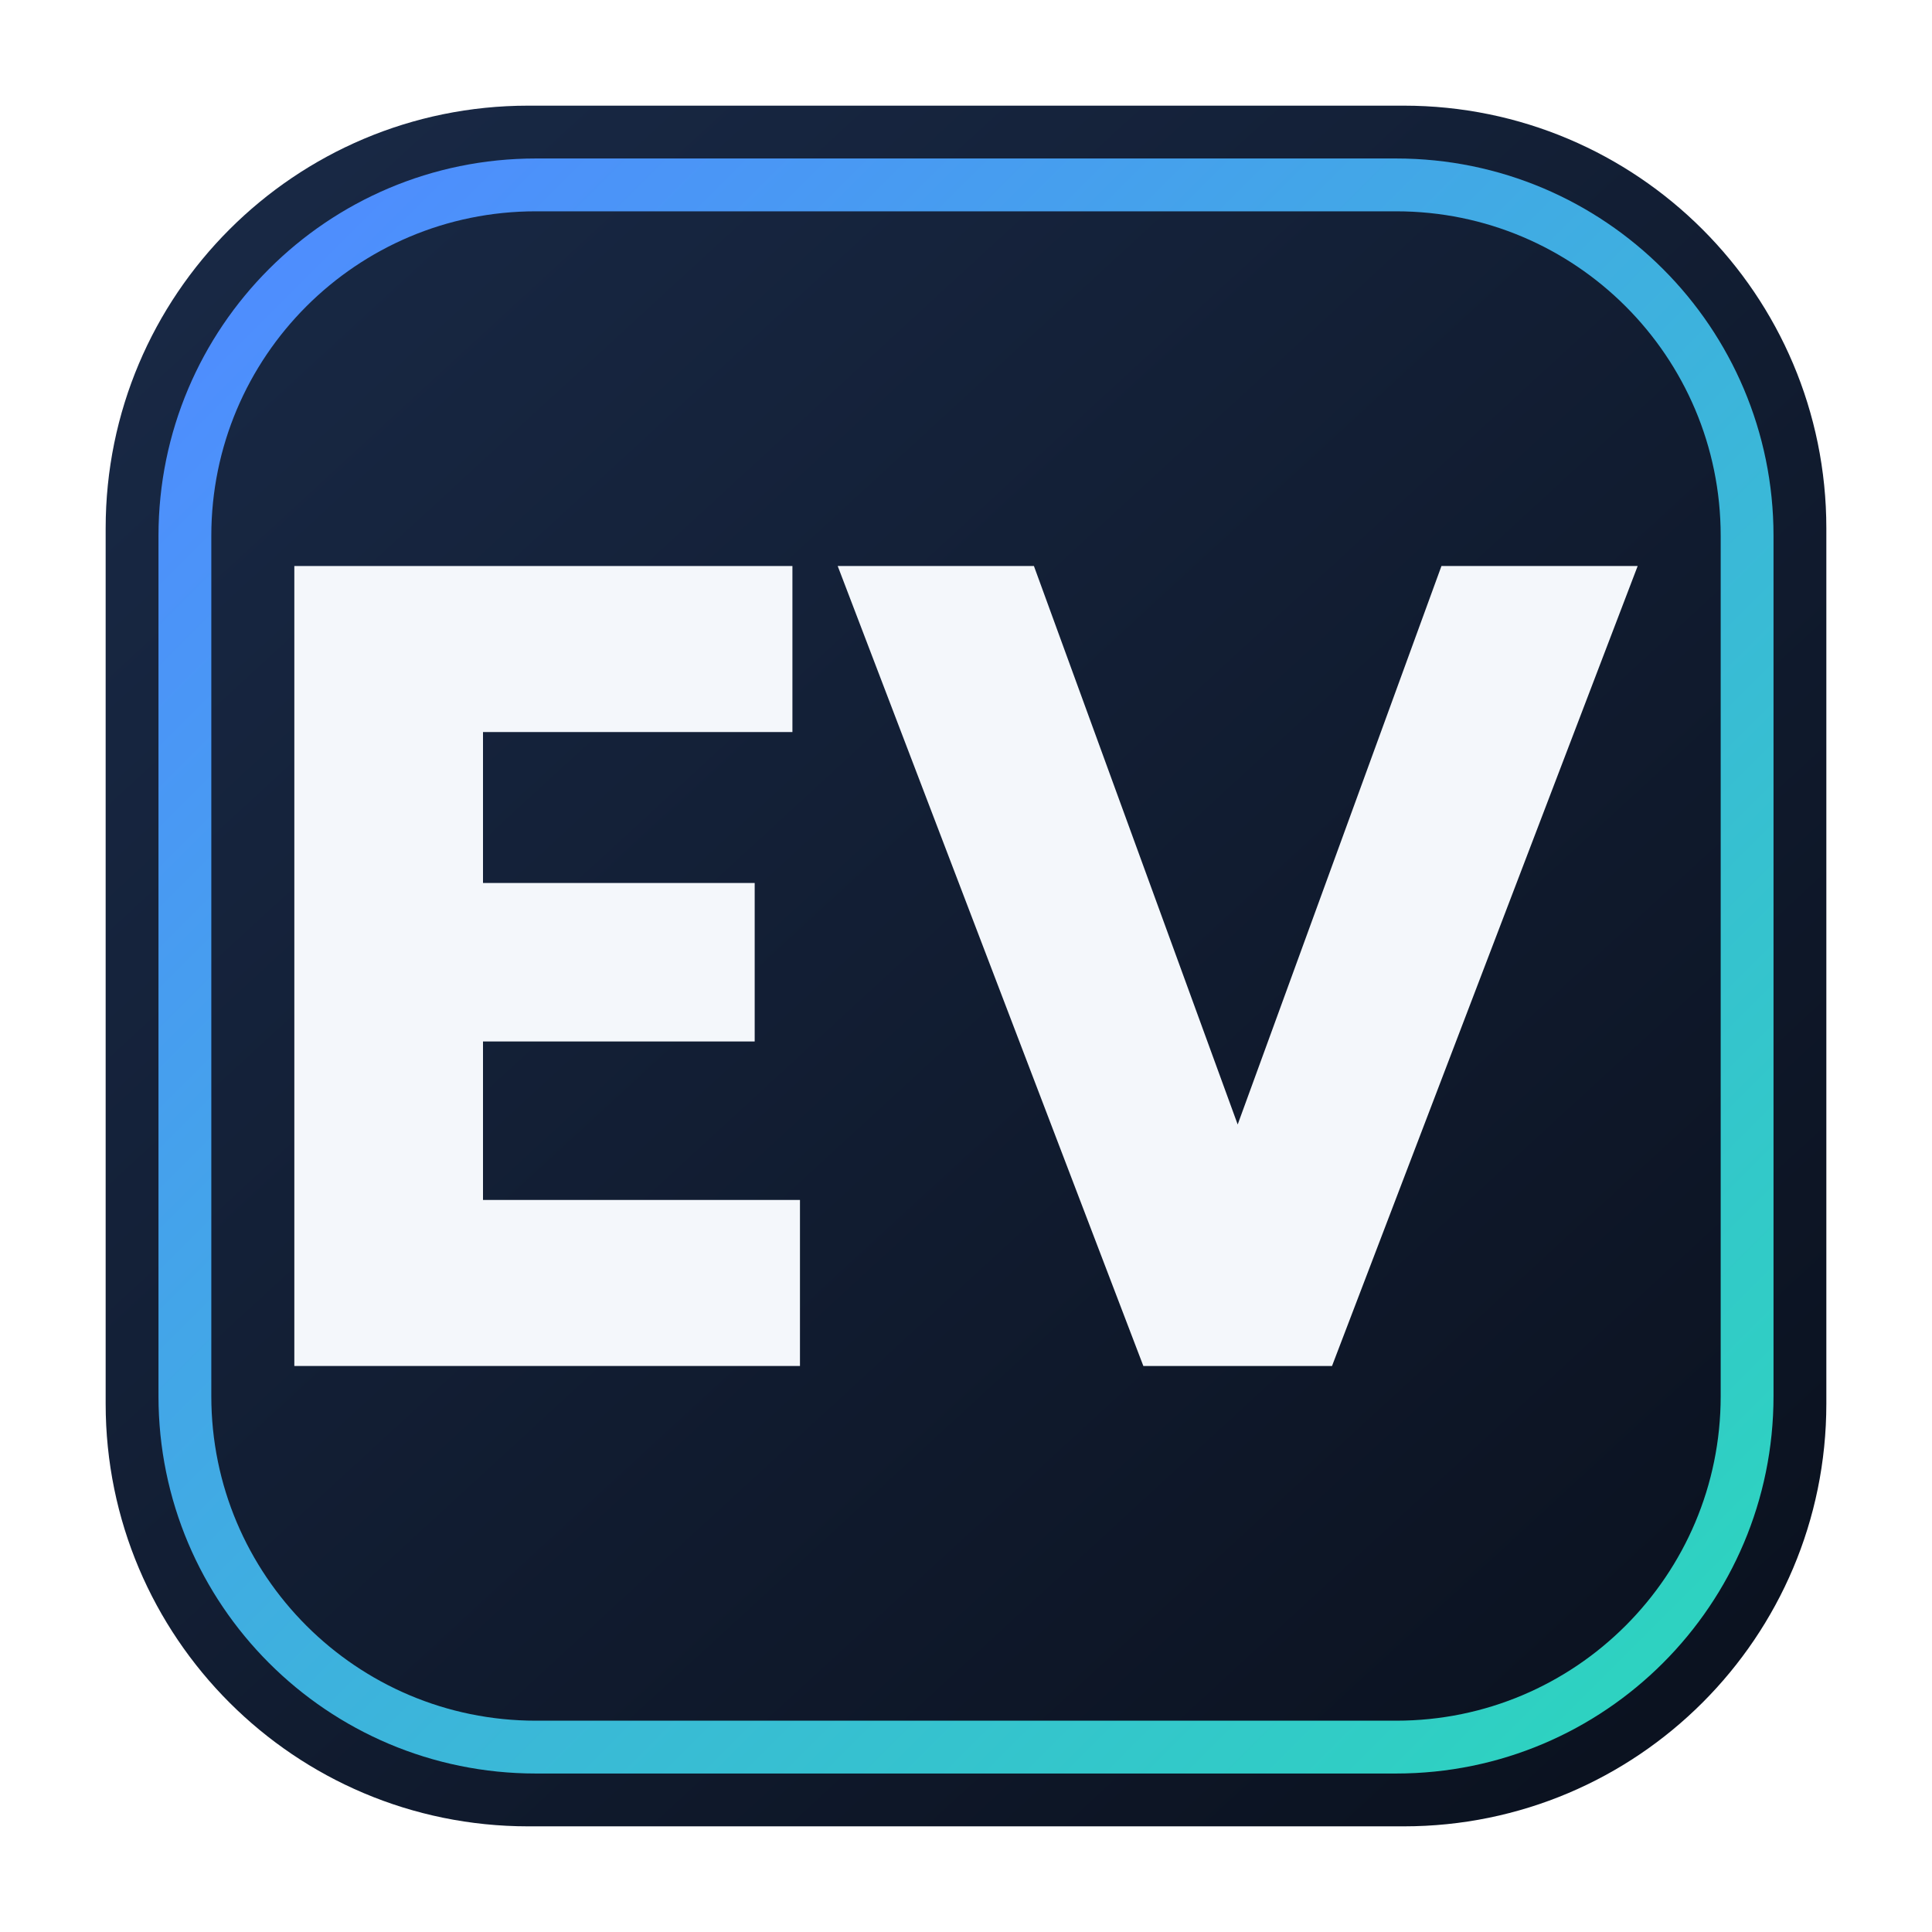
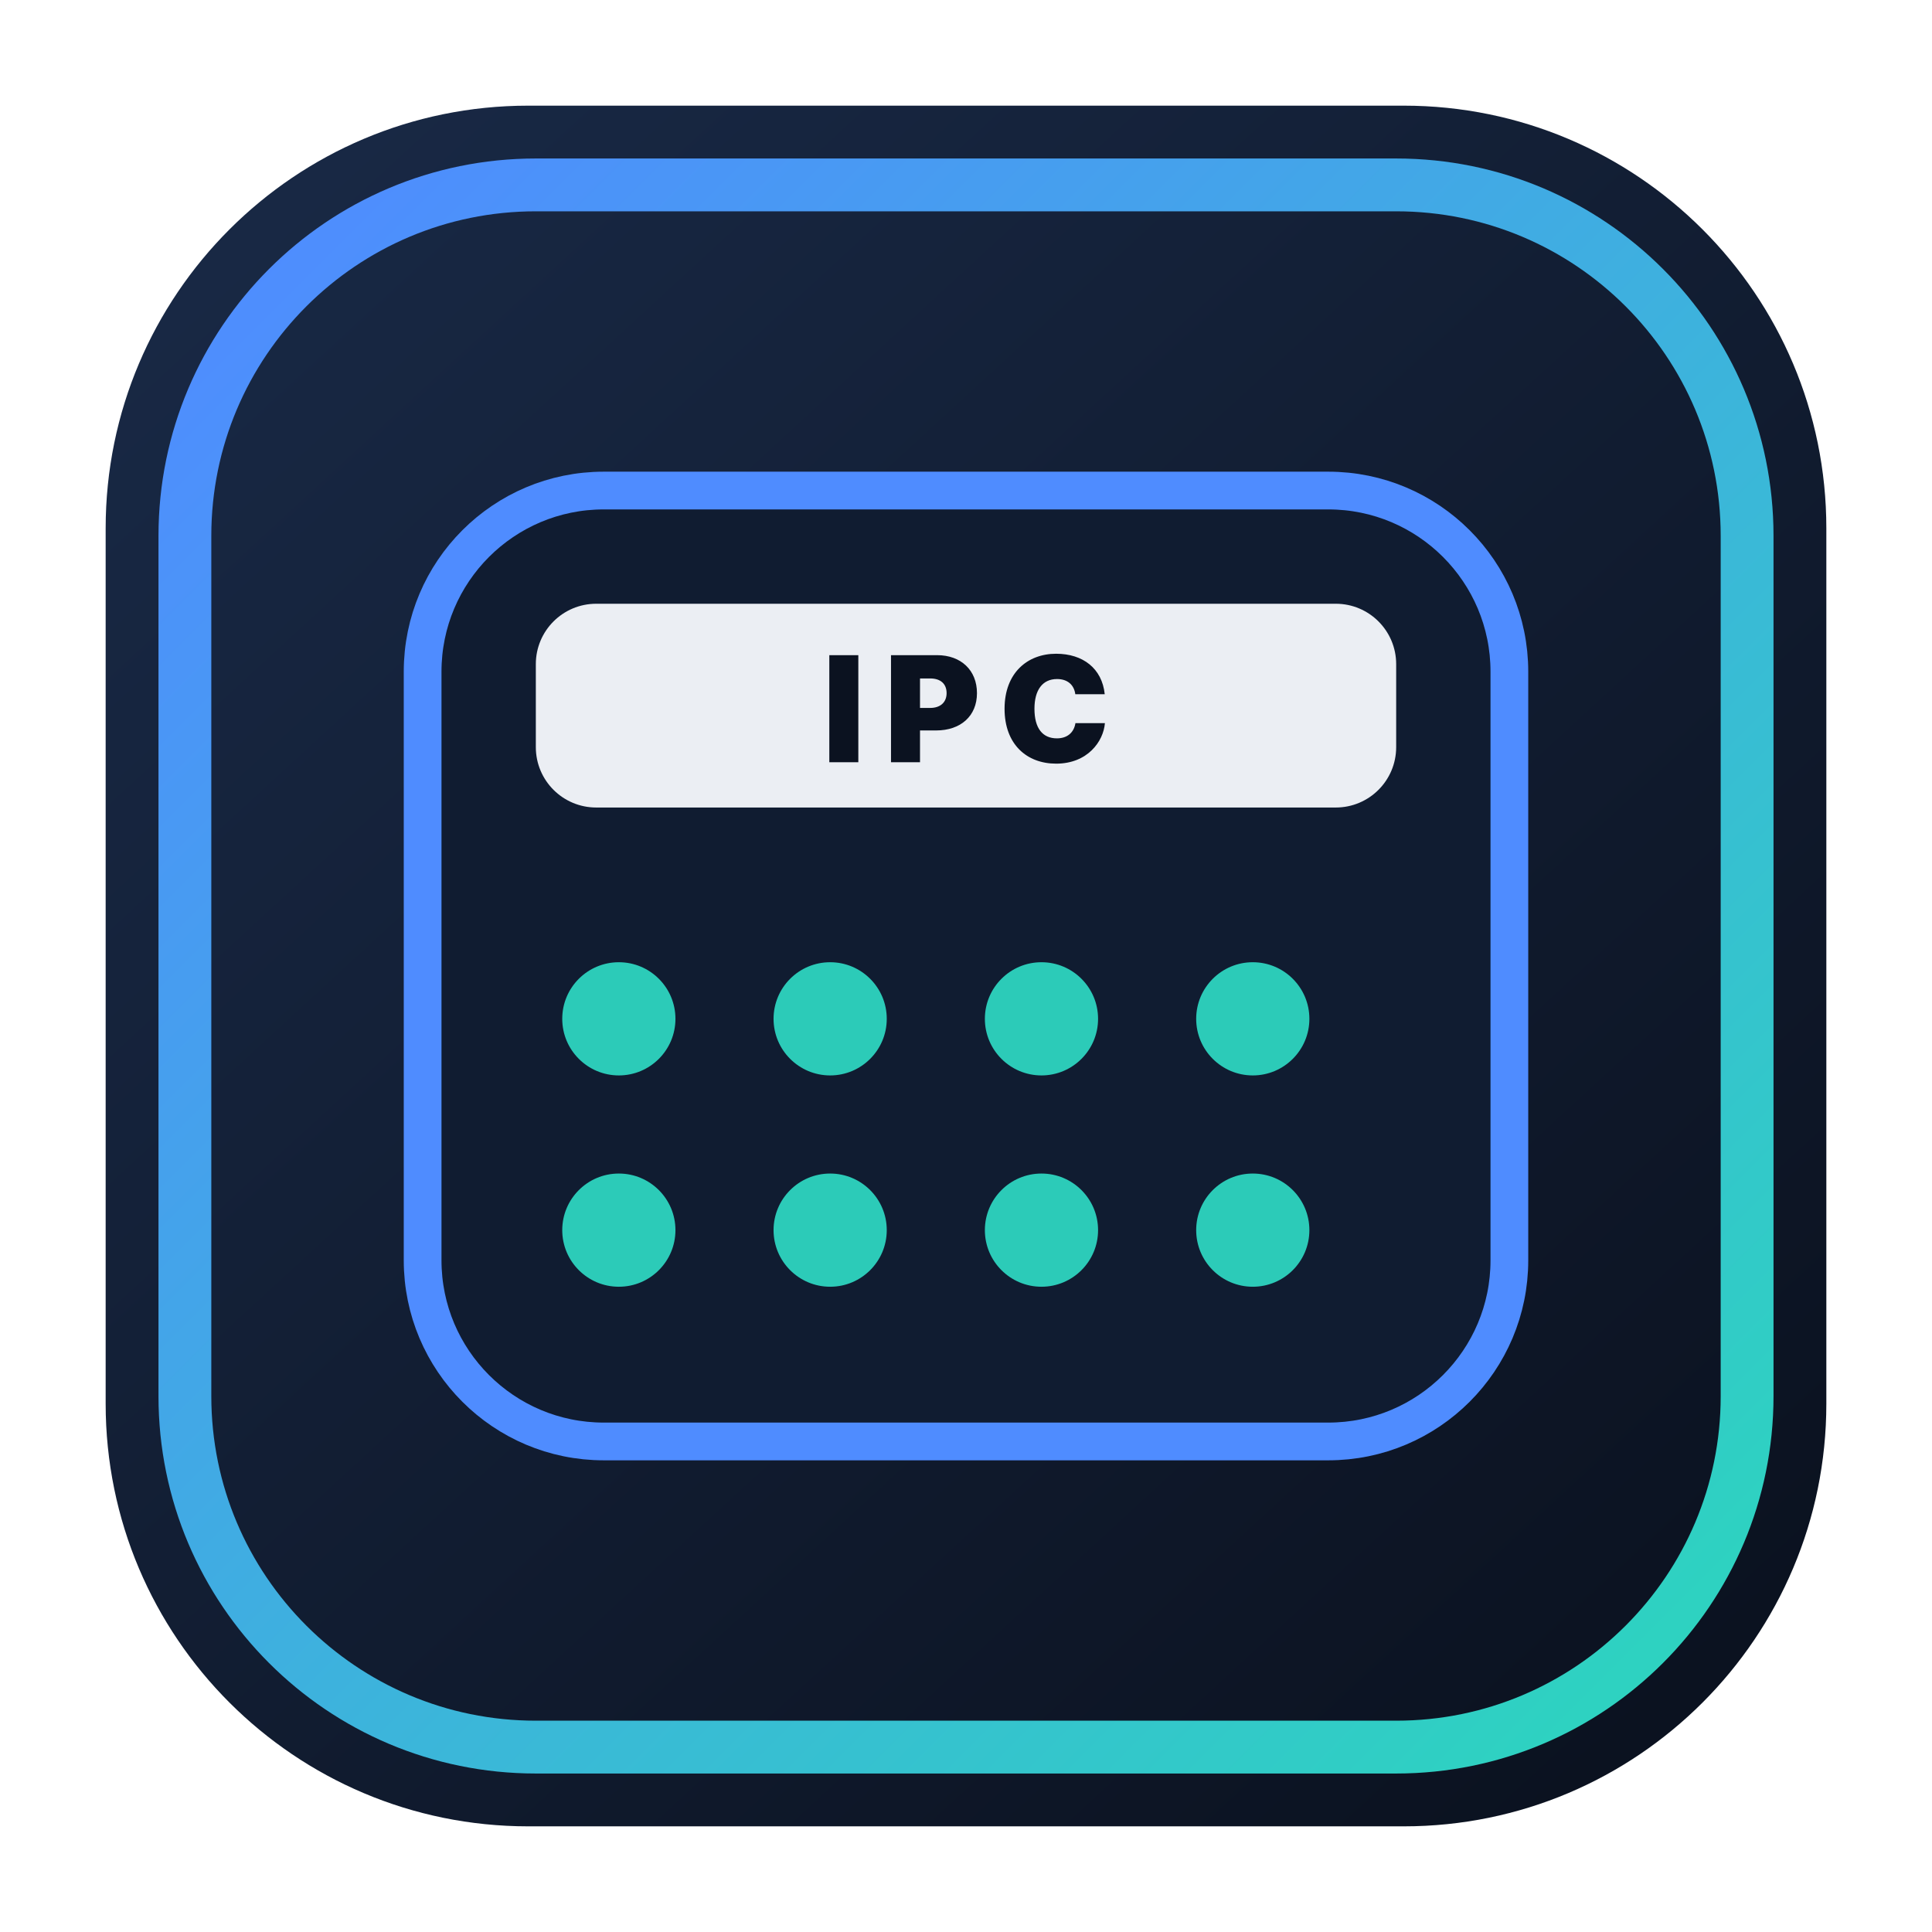
- <svg xmlns="http://www.w3.org/2000/svg" viewBox="0 0 512 512" role="img" aria-label="EV">
+ <svg xmlns="http://www.w3.org/2000/svg" viewBox="0 0 512 512" role="img" aria-label="IPC — Inmate Pocket Calculator">
  <defs>
    <linearGradient id="bg" x1="72" y1="56" x2="440" y2="456" gradientUnits="userSpaceOnUse">
      <stop stop-color="#182844" />
      <stop offset="1" stop-color="#0b1220" />
    </linearGradient>
    <linearGradient id="ring" x1="64" y1="64" x2="448" y2="448" gradientUnits="userSpaceOnUse">
      <stop stop-color="#4f8cff" />
      <stop offset="1" stop-color="#2dd4bf" />
    </linearGradient>
  </defs>
  <rect x="28" y="28" width="456" height="456" rx="112" fill="url(#bg)" />
  <rect x="49" y="49" width="414" height="414" rx="93" fill="none" stroke="url(#ring)" stroke-width="14" />
-   <g fill="#f4f7fb" aria-hidden="true" transform="translate(-48 0)">
-     <path d="M126 150h132v44h-82v40h72v42h-72v42h84v44H126V150Z" />
-     <path d="M270 150h52l54 148 54-148h52l-81 212h-50L270 150Z" />
+   <rect x="112" y="130" width="288" height="252" rx="48" fill="#101c31" stroke="#4f8cff" stroke-width="10" />
+   <rect x="142" y="160" width="228" height="54" rx="16" fill="#f4f7fb" opacity=".96" />
+   <g fill="#2dd4bf" opacity=".95">
+     <circle cx="164" cy="270" r="15" />
+     <circle cx="220" cy="270" r="15" />
+     <circle cx="276" cy="270" r="15" />
+     <circle cx="332" cy="270" r="15" />
+     <circle cx="164" cy="326" r="15" />
+     <circle cx="220" cy="326" r="15" />
+     <circle cx="276" cy="326" r="15" />
+     <circle cx="332" cy="326" r="15" />
  </g>
+   <text x="256" y="202" text-anchor="middle" fill="#0b1220" font-family="Inter,Arial,sans-serif" font-size="39" font-weight="900" letter-spacing="5">IPC</text>
</svg>
